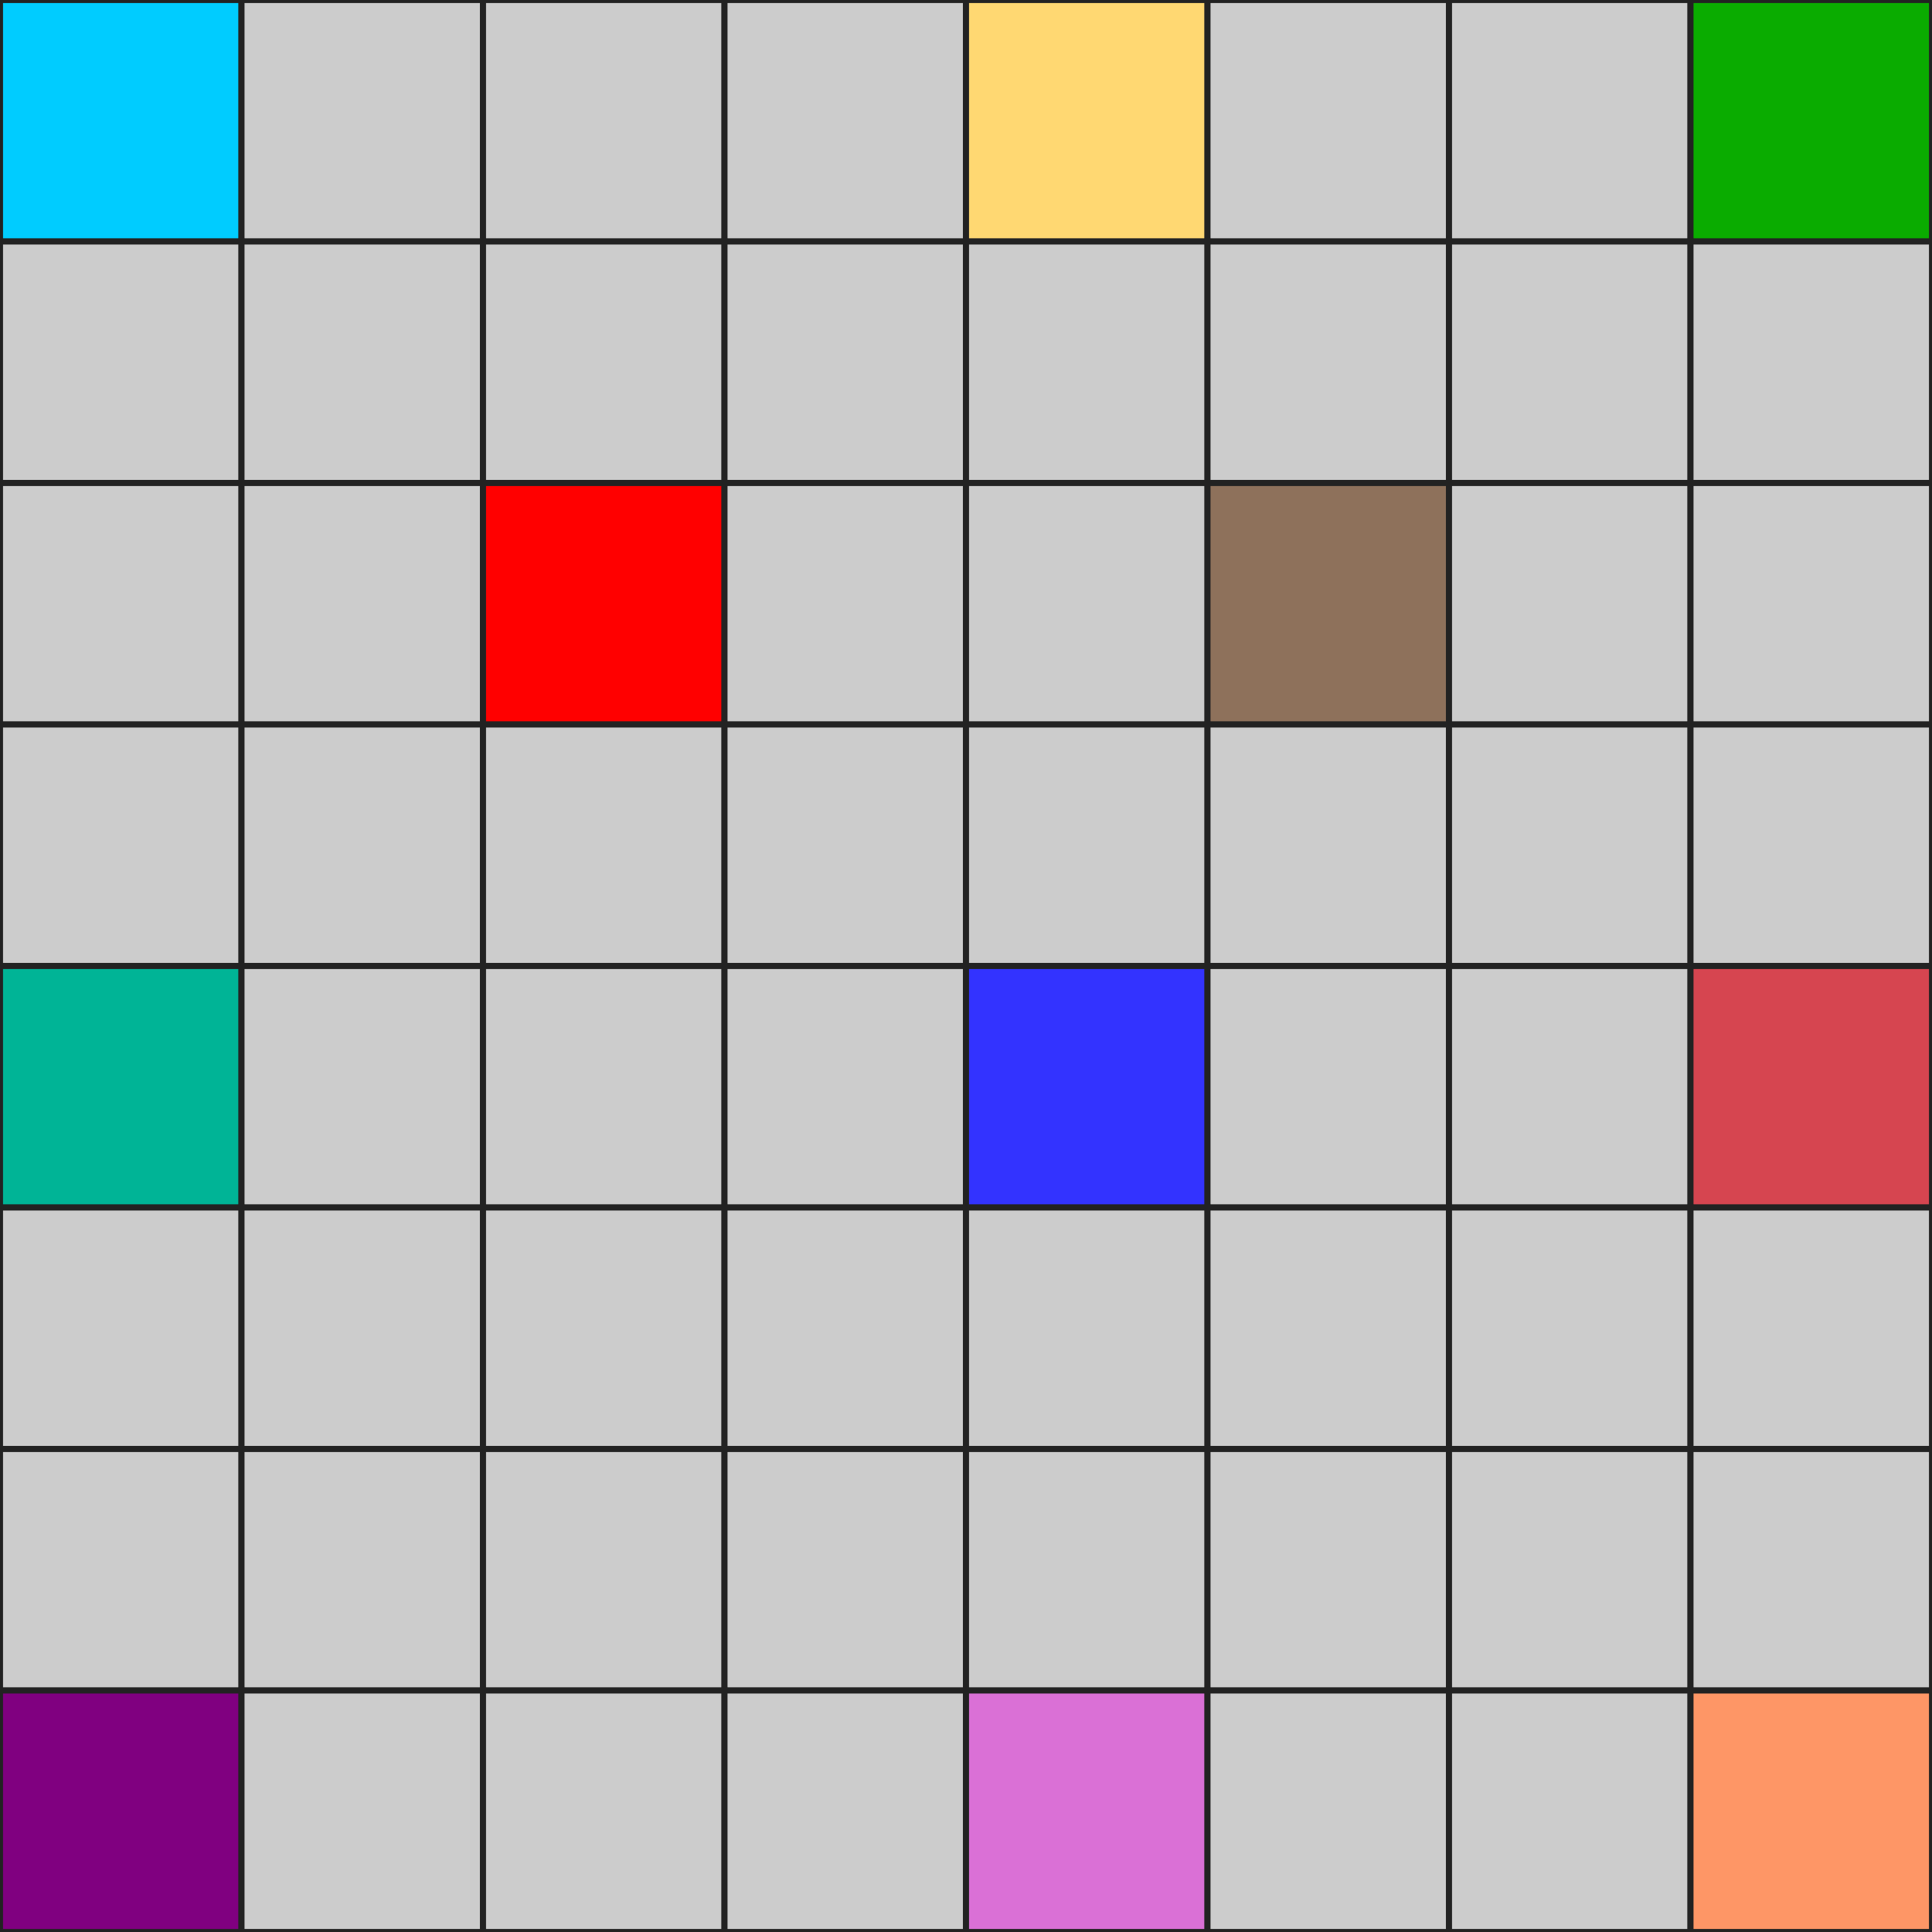
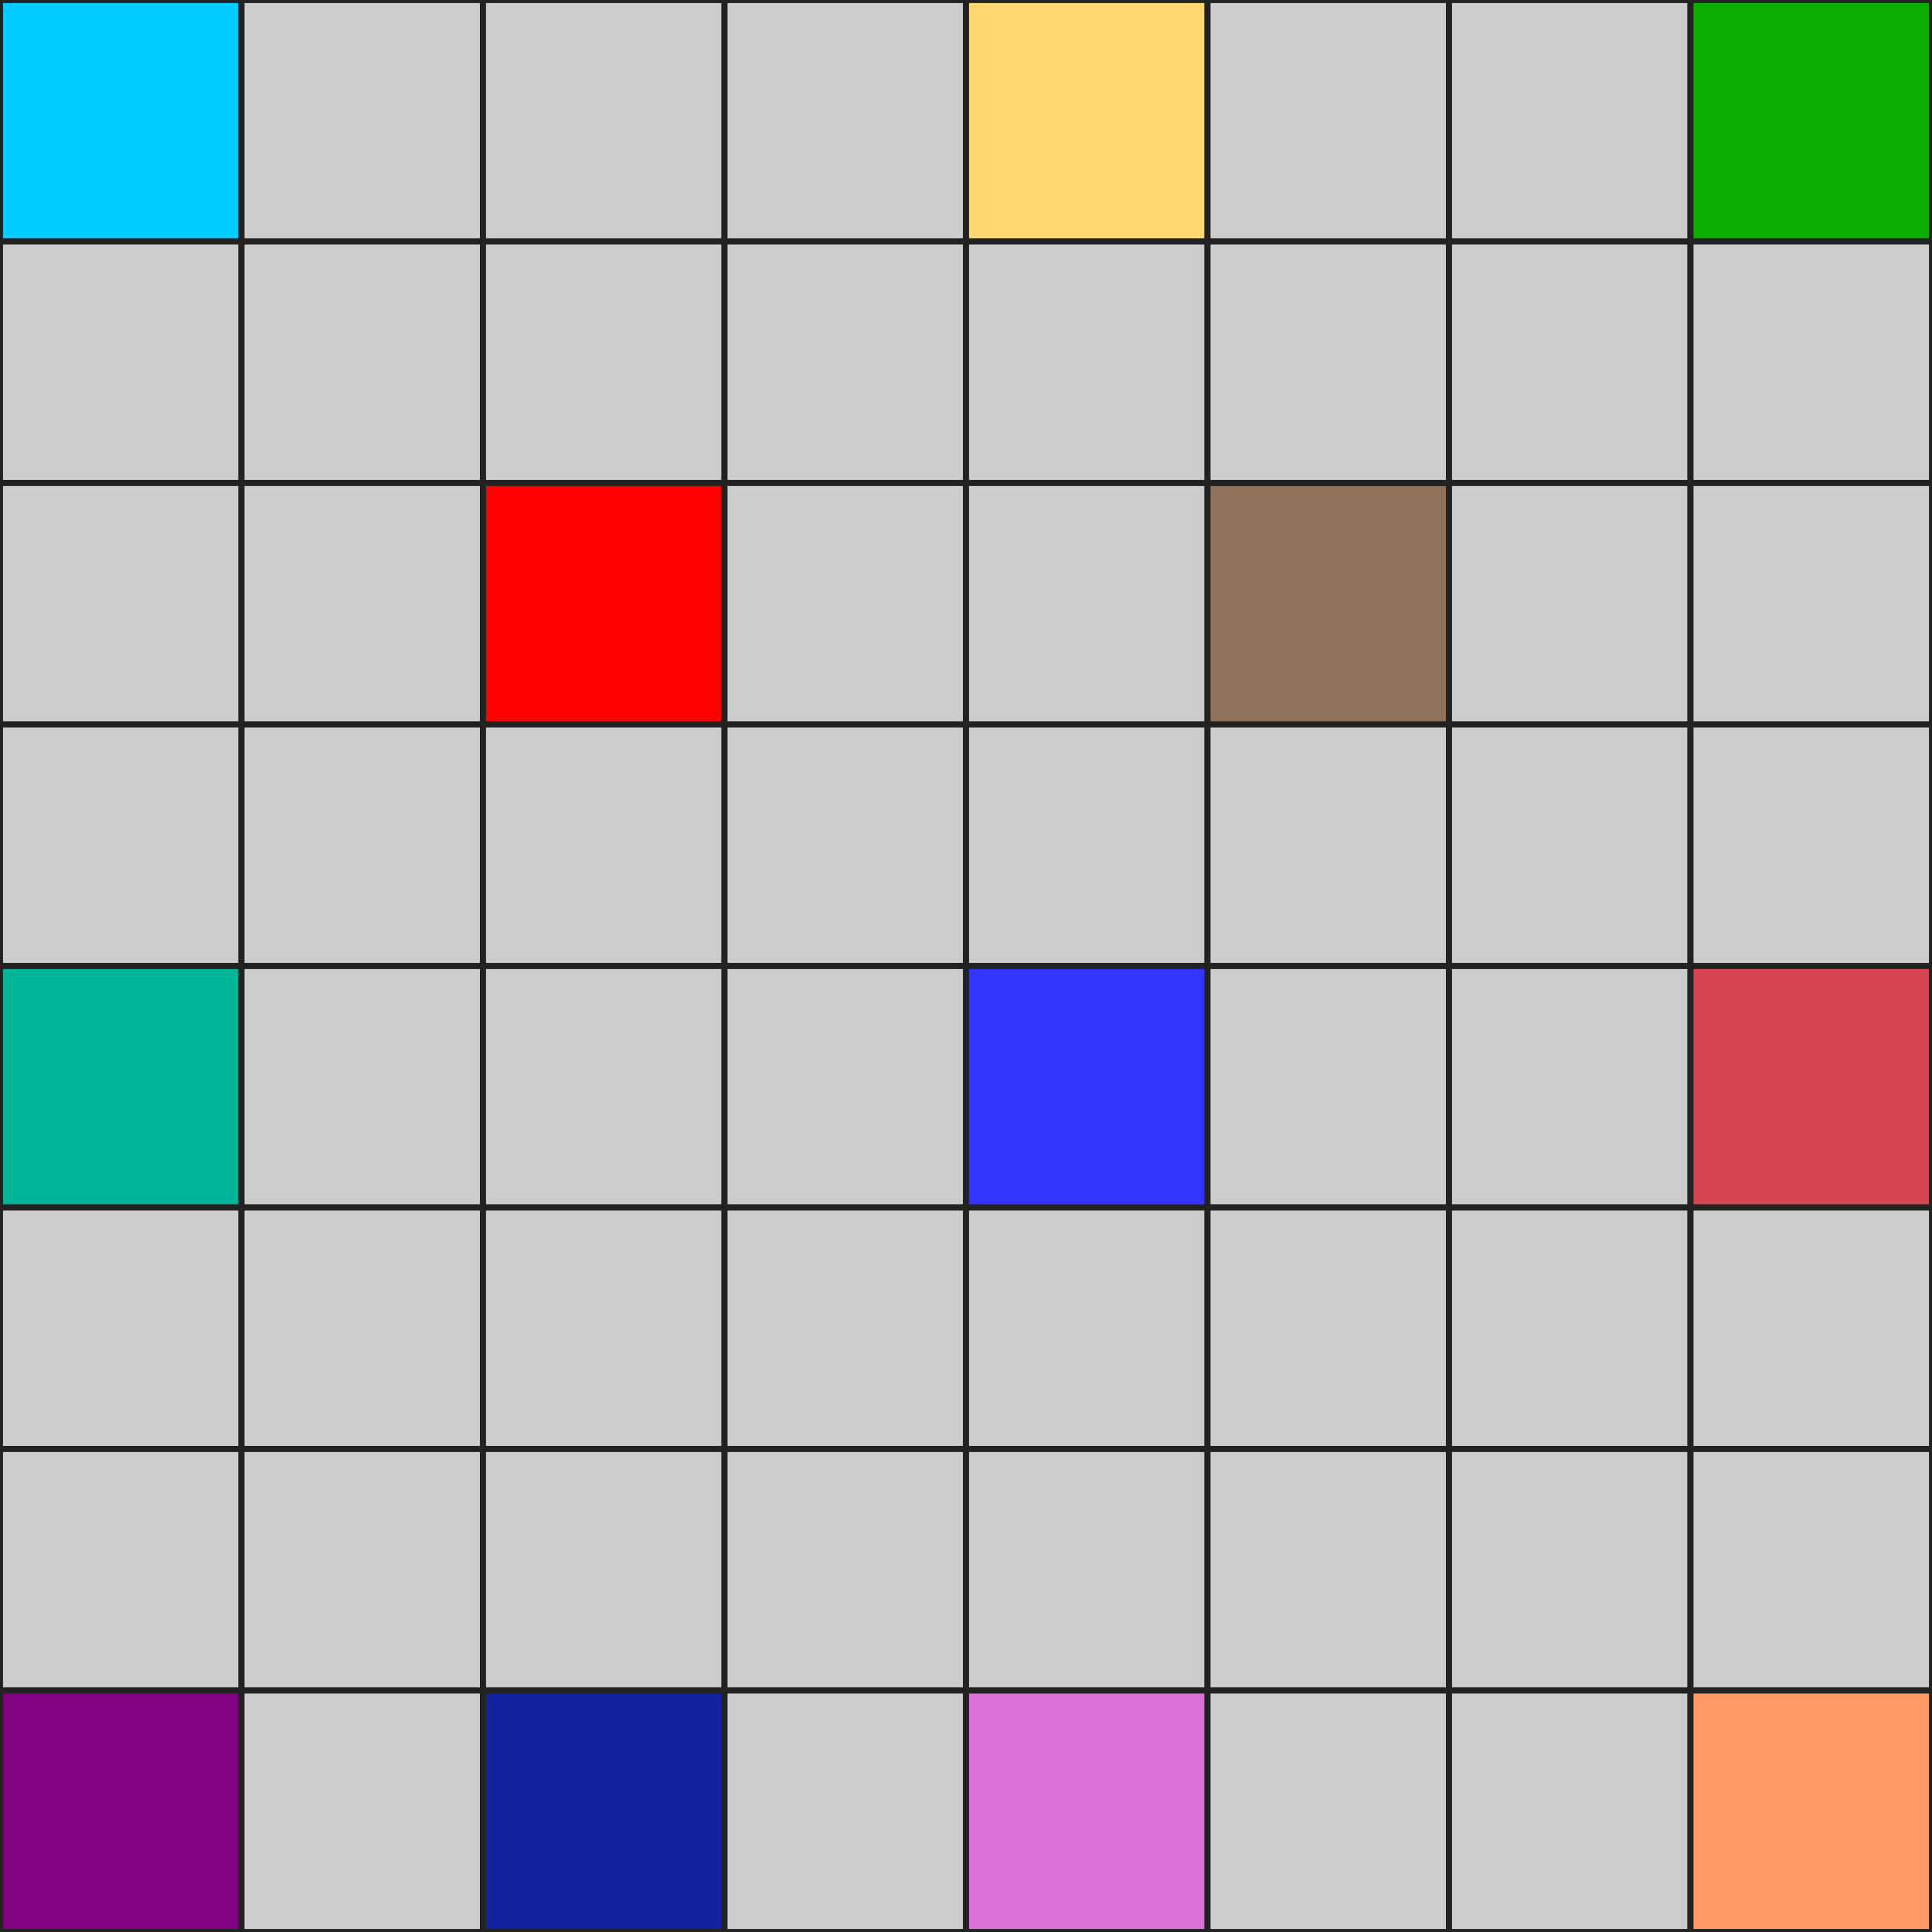
<svg xmlns="http://www.w3.org/2000/svg" width="320" height="320" viewBox="0 0 320 320">
  <style>
    .pixel {
      stroke: #222;
      stroke-width: 1;
      transition: fill 0.2s ease;
    }
  </style>
  <g id="row-A">
    <rect id="A1" class="pixel" x="0" y="0" width="40" height="40" fill="#00CCFF" />
    <rect id="A2" class="pixel" x="40" y="0" width="40" height="40" fill="#CCCCCC" />
    <rect id="A3" class="pixel" x="80" y="0" width="40" height="40" fill="#CCCCCC" />
    <rect id="A4" class="pixel" x="120" y="0" width="40" height="40" fill="#CCCCCC" />
    <rect id="A5" class="pixel" x="160" y="0" width="40" height="40" fill="#FFD872" />
    <rect id="A6" class="pixel" x="200" y="0" width="40" height="40" fill="#CCCCCC" />
    <rect id="A7" class="pixel" x="240" y="0" width="40" height="40" fill="#CCCCCC" />
    <rect id="A8" class="pixel" x="280" y="0" width="40" height="40" fill="#0AAC00" />
  </g>
  <g id="row-B">
    <rect id="B1" class="pixel" x="0" y="40" width="40" height="40" fill="#CCCCCC" />
    <rect id="B2" class="pixel" x="40" y="40" width="40" height="40" fill="#CCCCCC" />
    <rect id="B3" class="pixel" x="80" y="40" width="40" height="40" fill="#CCCCCC" />
    <rect id="B4" class="pixel" x="120" y="40" width="40" height="40" fill="#CCCCCC" />
    <rect id="B5" class="pixel" x="160" y="40" width="40" height="40" fill="#CCCCCC" />
    <rect id="B6" class="pixel" x="200" y="40" width="40" height="40" fill="#CCCCCC" />
    <rect id="B7" class="pixel" x="240" y="40" width="40" height="40" fill="#CCCCCC" />
    <rect id="B8" class="pixel" x="280" y="40" width="40" height="40" fill="#CCCCCC" />
  </g>
  <g id="row-C">
    <rect id="C1" class="pixel" x="0" y="80" width="40" height="40" fill="#CCCCCC" />
    <rect id="C2" class="pixel" x="40" y="80" width="40" height="40" fill="#CCCCCC" />
    <rect id="C3" class="pixel" x="80" y="80" width="40" height="40" fill="#FF0000" />
    <rect id="C4" class="pixel" x="120" y="80" width="40" height="40" fill="#CCCCCC" />
    <rect id="C5" class="pixel" x="160" y="80" width="40" height="40" fill="#CCCCCC" />
    <rect id="C6" class="pixel" x="200" y="80" width="40" height="40" fill="#8E715B" />
    <rect id="C7" class="pixel" x="240" y="80" width="40" height="40" fill="#CCCCCC" />
    <rect id="C8" class="pixel" x="280" y="80" width="40" height="40" fill="#CCCCCC" />
  </g>
  <g id="row-D">
    <rect id="D1" class="pixel" x="0" y="120" width="40" height="40" fill="#CCCCCC" />
    <rect id="D2" class="pixel" x="40" y="120" width="40" height="40" fill="#CCCCCC" />
    <rect id="D3" class="pixel" x="80" y="120" width="40" height="40" fill="#CCCCCC" />
    <rect id="D4" class="pixel" x="120" y="120" width="40" height="40" fill="#CCCCCC" />
    <rect id="D5" class="pixel" x="160" y="120" width="40" height="40" fill="#CCCCCC" />
    <rect id="D6" class="pixel" x="200" y="120" width="40" height="40" fill="#CCCCCC" />
    <rect id="D7" class="pixel" x="240" y="120" width="40" height="40" fill="#CCCCCC" />
    <rect id="D8" class="pixel" x="280" y="120" width="40" height="40" fill="#CCCCCC" />
  </g>
  <g id="row-E">
    <rect id="E1" class="pixel" x="0" y="160" width="40" height="40" fill="#00B496" />
    <rect id="E2" class="pixel" x="40" y="160" width="40" height="40" fill="#CCCCCC" />
    <rect id="E3" class="pixel" x="80" y="160" width="40" height="40" fill="#CCCCCC" />
    <rect id="E4" class="pixel" x="120" y="160" width="40" height="40" fill="#CCCCCC" />
    <rect id="E5" class="pixel" x="160" y="160" width="40" height="40" fill="#3333FF" />
    <rect id="E6" class="pixel" x="200" y="160" width="40" height="40" fill="#CCCCCC" />
    <rect id="E7" class="pixel" x="240" y="160" width="40" height="40" fill="#CCCCCC" />
    <rect id="E8" class="pixel" x="280" y="160" width="40" height="40" fill="#D64550" />
  </g>
  <g id="row-F">
    <rect id="F1" class="pixel" x="0" y="200" width="40" height="40" fill="#CCCCCC" />
    <rect id="F2" class="pixel" x="40" y="200" width="40" height="40" fill="#CCCCCC" />
    <rect id="F3" class="pixel" x="80" y="200" width="40" height="40" fill="#CCCCCC" />
    <rect id="F4" class="pixel" x="120" y="200" width="40" height="40" fill="#CCCCCC" />
    <rect id="F5" class="pixel" x="160" y="200" width="40" height="40" fill="#CCCCCC" />
    <rect id="F6" class="pixel" x="200" y="200" width="40" height="40" fill="#CCCCCC" />
    <rect id="F7" class="pixel" x="240" y="200" width="40" height="40" fill="#CCCCCC" />
    <rect id="F8" class="pixel" x="280" y="200" width="40" height="40" fill="#CCCCCC" />
  </g>
  <g id="row-G">
    <rect id="G1" class="pixel" x="0" y="240" width="40" height="40" fill="#CCCCCC" />
    <rect id="G2" class="pixel" x="40" y="240" width="40" height="40" fill="#CCCCCC" />
    <rect id="G3" class="pixel" x="80" y="240" width="40" height="40" fill="#CCCCCC" />
    <rect id="G4" class="pixel" x="120" y="240" width="40" height="40" fill="#CCCCCC" />
    <rect id="G5" class="pixel" x="160" y="240" width="40" height="40" fill="#CCCCCC" />
    <rect id="G6" class="pixel" x="200" y="240" width="40" height="40" fill="#CCCCCC" />
    <rect id="G7" class="pixel" x="240" y="240" width="40" height="40" fill="#CCCCCC" />
    <rect id="G8" class="pixel" x="280" y="240" width="40" height="40" fill="#CCCCCC" />
  </g>
  <g id="row-H">
    <rect id="H1" class="pixel" x="0" y="280" width="40" height="40" fill="#800080" />
    <rect id="H2" class="pixel" x="40" y="280" width="40" height="40" fill="#CCCCCC" />
-     <rect id="H3" class="pixel" x="80" y="280" width="40" height="40" fill="#CCCCCC" />
+     <rect id="H3" class="pixel" x="80" y="280" width="40" height="40" fill="#12239E" />
    <rect id="H4" class="pixel" x="120" y="280" width="40" height="40" fill="#CCCCCC" />
    <rect id="H5" class="pixel" x="160" y="280" width="40" height="40" fill="#DA70D6" />
    <rect id="H6" class="pixel" x="200" y="280" width="40" height="40" fill="#CCCCCC" />
    <rect id="H7" class="pixel" x="240" y="280" width="40" height="40" fill="#CCCCCC" />
    <rect id="H8" class="pixel" x="280" y="280" width="40" height="40" fill="#FE9666" />
  </g>
</svg>
